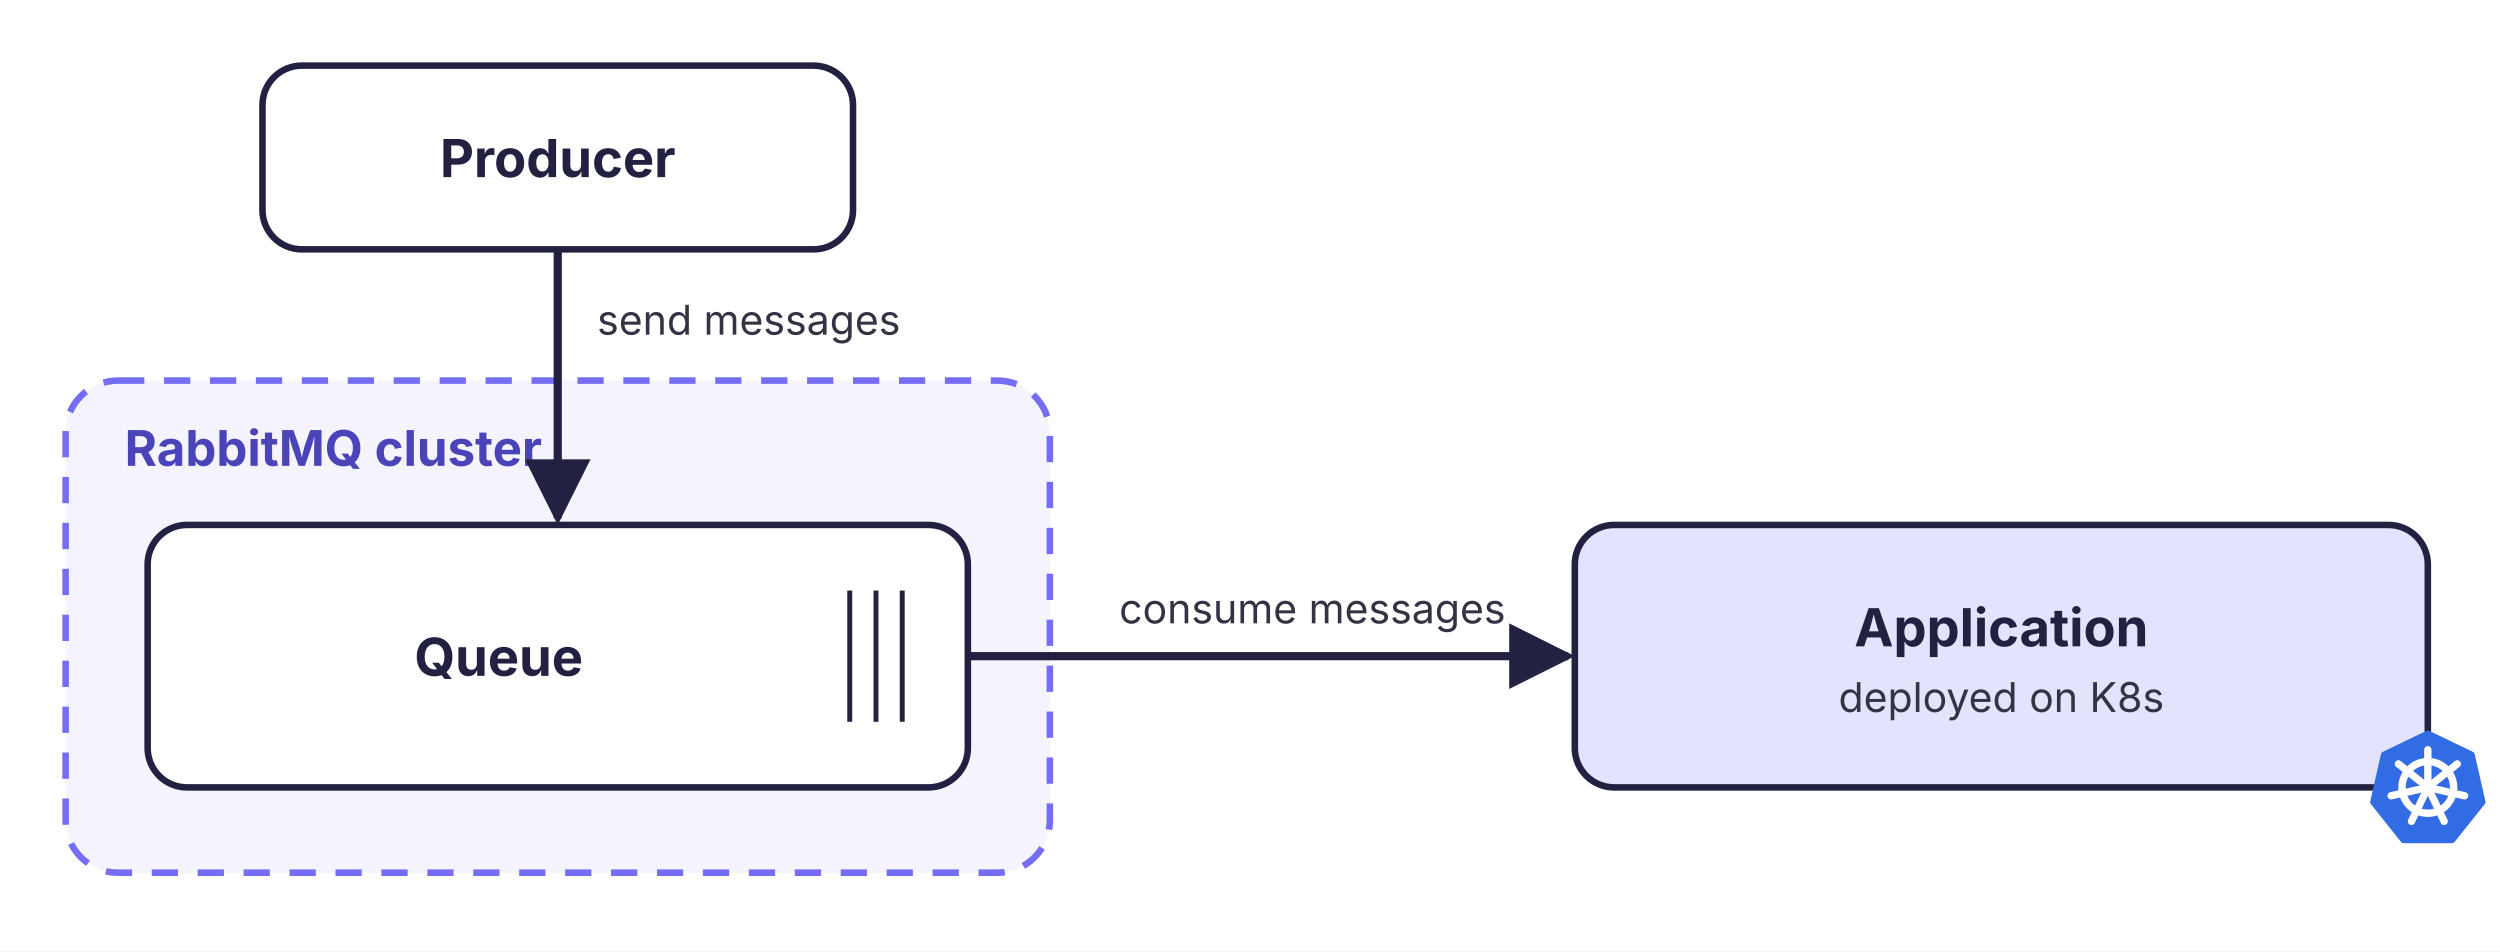
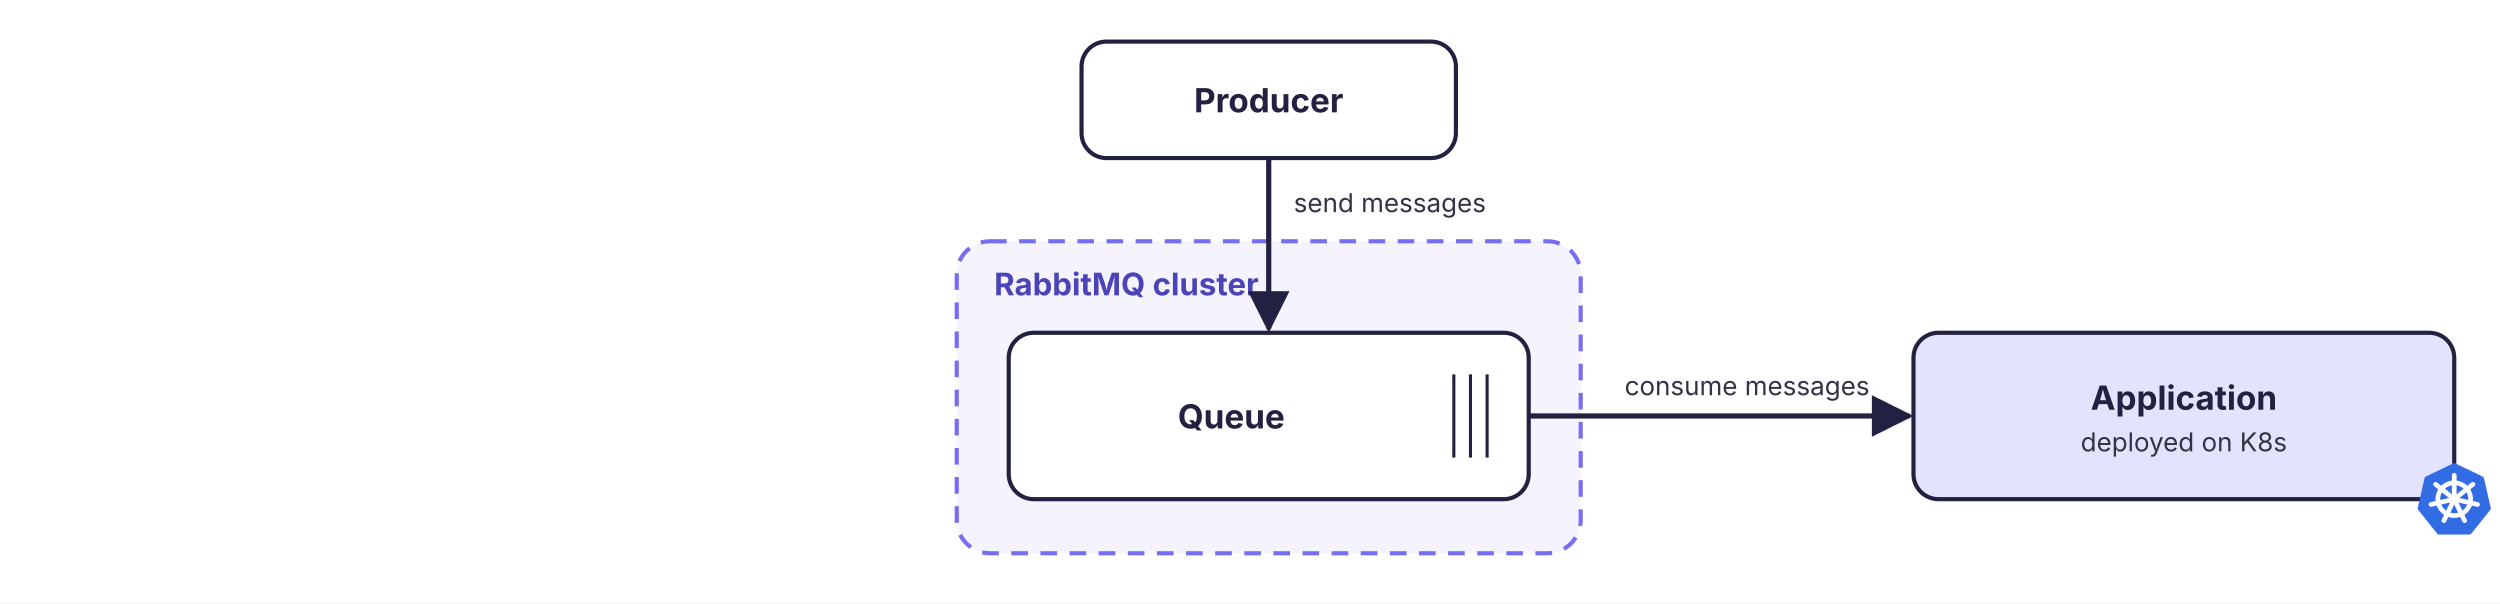
- <svg xmlns="http://www.w3.org/2000/svg" viewBox="440 0 762 290" width="762" height="290" font-family="Inter, Helvetica, Arial, sans-serif" role="img" aria-labelledby="t d">
+ <svg xmlns="http://www.w3.org/2000/svg" viewBox="0 0 1202 290" width="1202" height="290" font-family="Inter, Helvetica, Arial, sans-serif" role="img" aria-labelledby="t d">
  <defs>
    <marker id="arrow" viewBox="0 0 10 10" refX="9" refY="5" markerWidth="8" markerHeight="8" orient="auto-start-reverse">
      <path d="M0 0 L10 5 L0 10 z" fill="#232141" />
    </marker>
    <marker id="arrow-purple" viewBox="0 0 10 10" refX="9" refY="5" markerWidth="8" markerHeight="8" orient="auto-start-reverse">
      <path d="M0 0 L10 5 L0 10 z" fill="#756DF3" />
    </marker>
    <symbol id="k8s" viewBox="0 0 32 32">
      <polygon points="16.00,1.60 27.73,7.25 30.62,19.94 22.51,30.11 9.49,30.11 1.38,19.94 4.27,7.25" fill="#326CE5" stroke="#326CE5" stroke-width="2" stroke-linejoin="round" />
      <g fill="none" stroke="#ffffff" stroke-width="2" stroke-linecap="round">
        <circle cx="16" cy="16" r="7" />
        <line x1="16.00" y1="13.40" x2="16.00" y2="5.80" />
        <line x1="18.03" y1="14.38" x2="23.97" y2="9.64" />
        <line x1="18.53" y1="16.58" x2="25.94" y2="18.27" />
        <line x1="17.13" y1="18.34" x2="20.43" y2="25.19" />
        <line x1="14.87" y1="18.34" x2="11.57" y2="25.19" />
        <line x1="13.47" y1="16.58" x2="6.06" y2="18.27" />
        <line x1="13.97" y1="14.38" x2="8.03" y2="9.64" />
      </g>
      <circle cx="16" cy="16" r="2.4" fill="#ffffff" />
    </symbol>
  </defs>
-   <rect x="440" y="0" width="762" height="290" fill="#ffffff" />
+   <rect x="0" y="0" width="1202" height="290" fill="#ffffff" />
  <rect x="460" y="116" width="300" height="150" rx="16" fill="#F5F4FE" stroke="#756DF3" stroke-width="2" stroke-dasharray="8 6" />
  <text x="478" y="142" font-size="15" font-weight="700" fill="#4a44b8" text-anchor="start">RabbitMQ cluster</text>
  <rect x="520" y="20" width="180" height="56" rx="12" fill="#ffffff" stroke="#232141" stroke-width="2" />
  <text x="610" y="54" font-size="16" font-weight="700" fill="#232141" text-anchor="middle">Producer</text>
  <line x1="610" y1="76" x2="610" y2="158" stroke="#232141" stroke-width="2.5" marker-end="url(#arrow)" />
  <text x="622" y="102" font-size="12.5" fill="#333344" text-anchor="start">send messages</text>
  <rect x="485" y="160" width="250" height="80" rx="12" fill="#ffffff" stroke="#232141" stroke-width="2" />
  <line x1="699" y1="180" x2="699" y2="220" stroke="#232141" stroke-width="1.5" />
  <line x1="707" y1="180" x2="707" y2="220" stroke="#232141" stroke-width="1.5" />
  <line x1="715" y1="180" x2="715" y2="220" stroke="#232141" stroke-width="1.5" />
  <text x="592" y="206" font-size="16" font-weight="700" fill="#232141" text-anchor="middle">Queue</text>
  <line x1="735" y1="200" x2="918" y2="200" stroke="#232141" stroke-width="2.5" marker-end="url(#arrow)" />
  <text x="840" y="190" font-size="12.5" fill="#333344" text-anchor="middle">consume messages</text>
  <rect x="920" y="160" width="260" height="80" rx="12" fill="#E4E3FD" stroke="#232141" stroke-width="2" />
  <text x="1050" y="197" font-size="16" font-weight="700" fill="#232141" text-anchor="middle">Application</text>
  <text x="1050" y="217" font-size="12.5" fill="#333344" text-anchor="middle">deployed on K8s</text>
  <use href="#k8s" x="1162" y="222" width="36" height="36" />
</svg>
